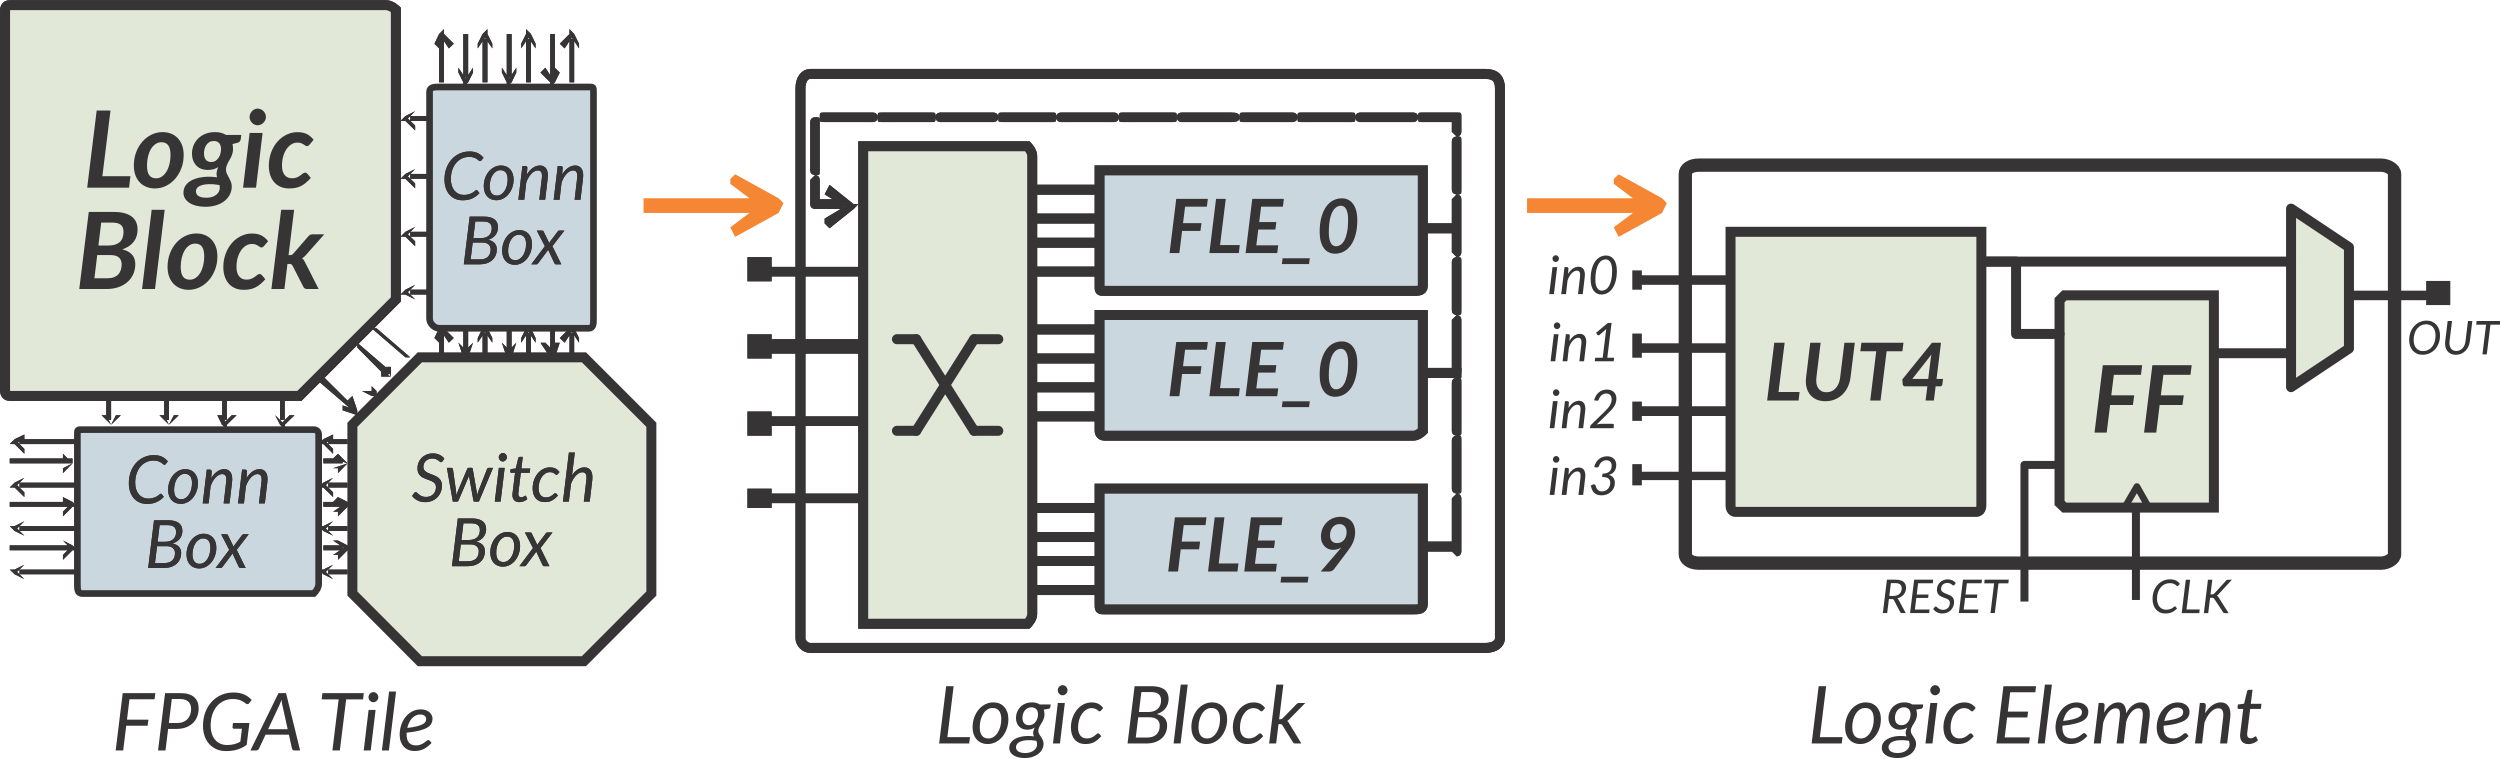
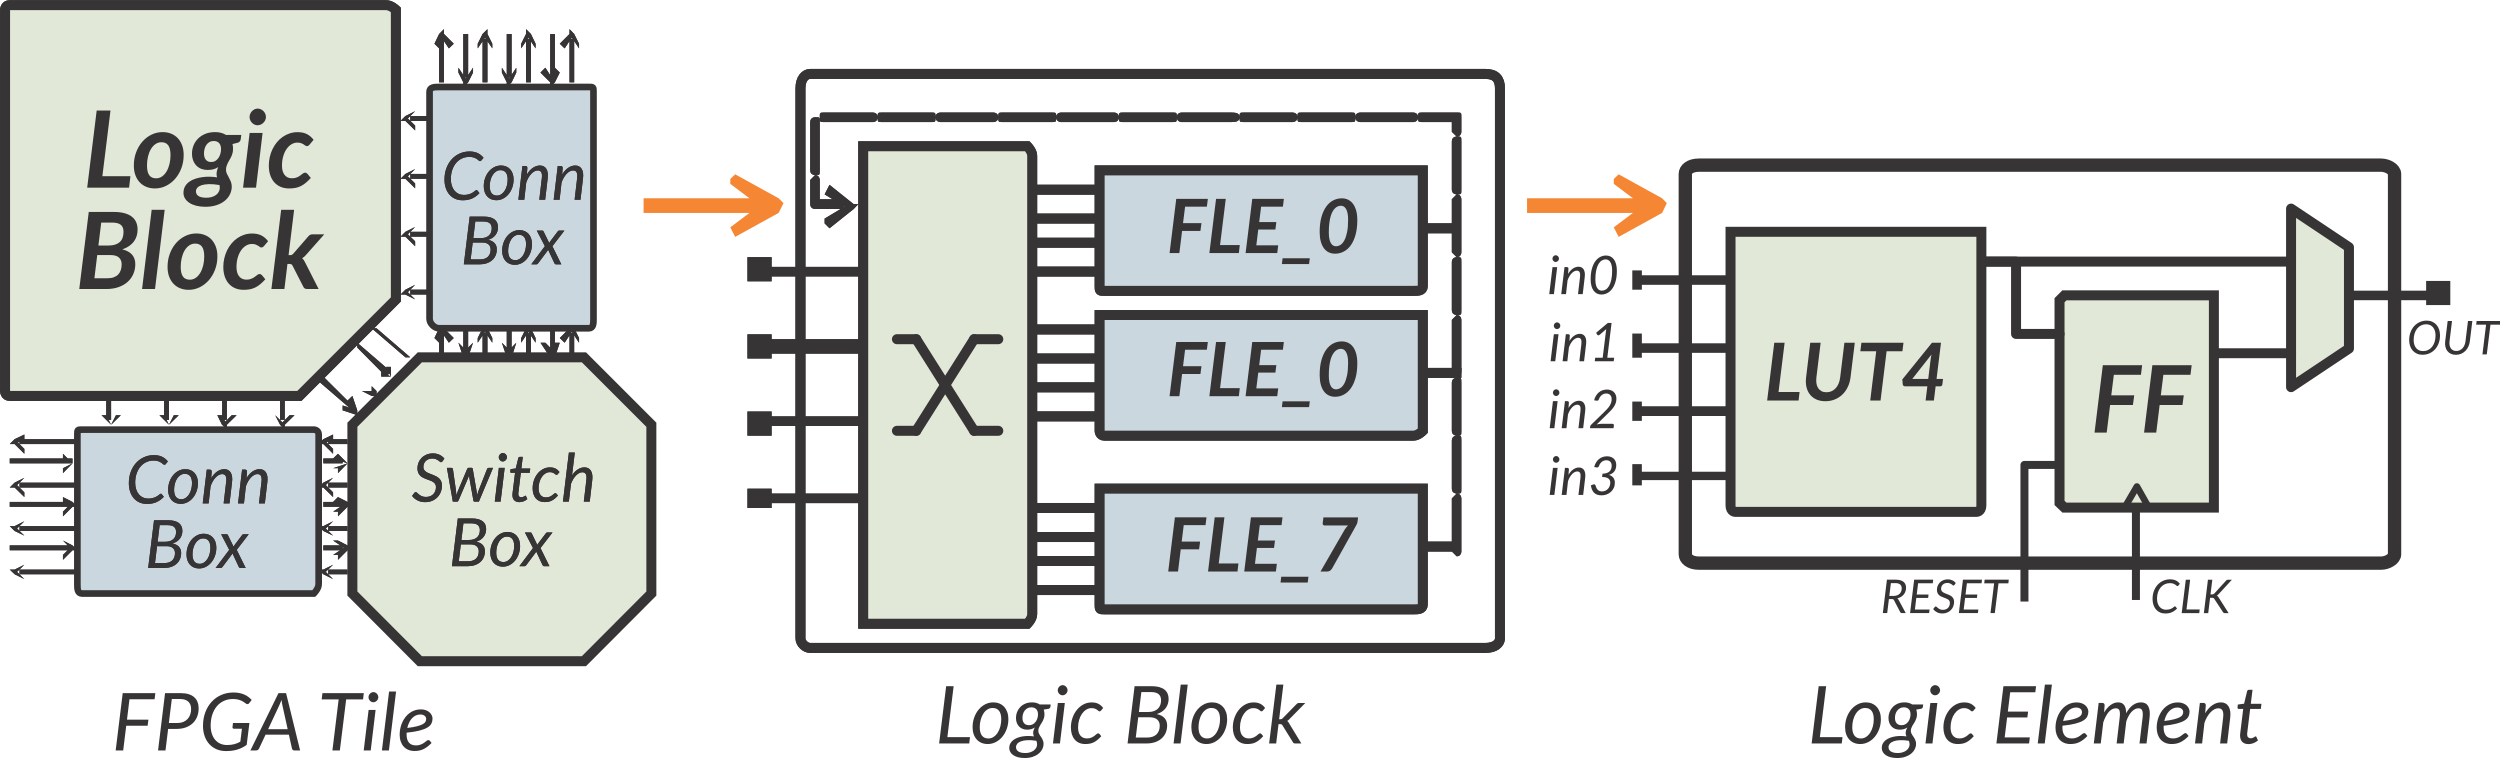
<svg xmlns="http://www.w3.org/2000/svg" xml:space="preserve" width="5.207in" height="1.579in" version="1.1" style="shape-rendering:geometricPrecision; text-rendering:geometricPrecision; image-rendering:optimizeQuality; fill-rule:evenodd; clip-rule:evenodd" viewBox="0 0 12827 3889">
  <defs>
    <style type="text/css">
-    
-     .str4 {stroke:#373435;stroke-width:41.054}
-     .str0 {stroke:#373435;stroke-width:68.374}
-     .str1 {stroke:#373435;stroke-width:51.276}
-     .str8 {stroke:#373435;stroke-width:34.187}
-     .str5 {stroke:#373435;stroke-width:41.054;stroke-linejoin:round}
-     .str3 {stroke:#373435;stroke-width:34.206;stroke-linejoin:round}
-     .str6 {stroke:#373435;stroke-width:51.276;stroke-linecap:round}
-     .str2 {stroke:#373435;stroke-width:51.276;stroke-linecap:round;stroke-linejoin:round}
-     .str7 {stroke:#373435;stroke-width:51.276;stroke-dasharray:256.33 51.266}
-     .fil3 {fill:none}
-     .fil0 {fill:none;fill-rule:nonzero}
-     .fil2 {fill:#373435}
-     .fil5 {fill:#CAD7DF}
-     .fil1 {fill:#E2E8D8}
-     .fil4 {fill:#373435;fill-rule:nonzero}
-     .fil6 {fill:#F58634;fill-rule:nonzero}
-     .fnt3 {font-style:italic;font-weight:normal;font-size:239.319px;font-family:'Lato'}
-     .fnt2 {font-style:italic;font-weight:normal;font-size:273.71px;font-family:'Lato'}
-     .fnt6 {font-style:italic;font-weight:normal;font-size:341.91px;font-family:'Lato'}
-     .fnt4 {font-style:italic;font-weight:bold;font-size:384.67px;font-family:'Lato'}
-     .fnt7 {font-style:italic;font-weight:normal;font-size:410.274px;font-family:'Lato'}
-     .fnt0 {font-style:italic;font-weight:bold;font-size:410.284px;font-family:'Lato'}
-     .fnt1 {font-style:italic;font-weight:bold;font-size:478.668px;font-family:'Lato'}
-     .fnt5 {font-style:italic;font-weight:bold;font-size:547.052px;font-family:'Lato'}
-    
-   </style>
+             
+             .str4 {
+                 stroke: #373435;
+                 stroke-width: 41.054
+             }
+ 
+             .str0 {
+                 stroke: #373435;
+                 stroke-width: 68.374
+             }
+ 
+             .str1 {
+                 stroke: #373435;
+                 stroke-width: 51.276
+             }
+ 
+             .str8 {
+                 stroke: #373435;
+                 stroke-width: 34.187
+             }
+ 
+             .str5 {
+                 stroke: #373435;
+                 stroke-width: 41.054;
+                 stroke-linejoin: round
+             }
+ 
+             .str3 {
+                 stroke: #373435;
+                 stroke-width: 34.206;
+                 stroke-linejoin: round
+             }
+ 
+             .str6 {
+                 stroke: #373435;
+                 stroke-width: 51.276;
+                 stroke-linecap: round
+             }
+ 
+             .str2 {
+                 stroke: #373435;
+                 stroke-width: 51.276;
+                 stroke-linecap: round;
+                 stroke-linejoin: round
+             }
+ 
+             .str7 {
+                 stroke: #373435;
+                 stroke-width: 51.276;
+                 stroke-dasharray: 256.33 51.266
+             }
+ 
+             .fil3 {
+                 fill: none
+             }
+ 
+             .fil0 {
+                 fill: none;
+                 fill-rule: nonzero
+             }
+ 
+             .fil2 {
+                 fill: #373435
+             }
+ 
+             .fil5 {
+                 fill: #CAD7DF
+             }
+ 
+             .fil1 {
+                 fill: #E2E8D8
+             }
+ 
+             .fil4 {
+                 fill: #373435;
+                 fill-rule: nonzero
+             }
+ 
+             .fil6 {
+                 fill: #F58634;
+                 fill-rule: nonzero
+             }
+ 
+             .fnt3 {
+                 font-style: italic;
+                 font-weight: normal;
+                 font-size: 239.319px;
+                 font-family: 'Lato'
+             }
+ 
+             .fnt2 {
+                 font-style: italic;
+                 font-weight: normal;
+                 font-size: 273.71px;
+                 font-family: 'Lato'
+             }
+ 
+             .fnt6 {
+                 font-style: italic;
+                 font-weight: normal;
+                 font-size: 341.91px;
+                 font-family: 'Lato'
+             }
+ 
+             .fnt4 {
+                 font-style: italic;
+                 font-weight: bold;
+                 font-size: 384.67px;
+                 font-family: 'Lato'
+             }
+ 
+             .fnt7 {
+                 font-style: italic;
+                 font-weight: normal;
+                 font-size: 410.274px;
+                 font-family: 'Lato'
+             }
+ 
+             .fnt0 {
+                 font-style: italic;
+                 font-weight: bold;
+                 font-size: 410.284px;
+                 font-family: 'Lato'
+             }
+ 
+             .fnt1 {
+                 font-style: italic;
+                 font-weight: bold;
+                 font-size: 478.668px;
+                 font-family: 'Lato'
+             }
+ 
+             .fnt5 {
+                 font-style: italic;
+                 font-weight: bold;
+                 font-size: 547.052px;
+                 font-family: 'Lato'
+             }
+             
+         </style>
  </defs>
  <g id="Layer_x0020_1">
    <path class="fil0 str0" d="M8717 847l3499 0c35,0 70,22 70,45l0 1952c0,22 -35,45 -70,45l-3499 0c-46,0 -70,-23 -70,-45l0 -1952c0,-23 24,-45 70,-45z" />
    <path class="fil1 str1" d="M8903 1189l1238 0c0,0 25,0 25,0l0 1404c0,33 -25,33 -25,33l-1238 0c0,0 -24,0 -24,-33l0 -1404c0,0 24,0 24,0z" />
    <g id="_2751383435152">
      <g transform="matrix(1 0 0 1 6448.07 6962.87)">
        <text x="2603" y="-4908" class="fil2 fnt0">LUT4</text>
      </g>
    </g>
    <g id="_2808201129696">
      <path class="fil1 str1" d="M10592 1515l767 0c0,0 0,25 0,25l0 1040c0,0 0,24 0,24l-767 0c0,0 -25,-24 -25,-24l0 -1040c0,0 25,-25 25,-25z" />
      <g>
        <g transform="matrix(1 0 0 1 8125.17 7127.35)">
          <text x="2603" y="-4908" class="fil2 fnt1">FF</text>
        </g>
      </g>
    </g>
    <polygon class="fil1 str2" points="11755,1070 12052,1268 12052,1788 11755,1986 " />
    <line class="fil3 str2" x1="11384" y1="1812" x2="11755" y2="1812" />
    <line class="fil3 str2" x1="10171" y1="1342" x2="11755" y2="1342" />
    <polyline class="fil3 str2" points="10567,1713 10344,1713 10344,1342 10171,1342 " />
    <g id="_2808201135104">
      <path class="fil4" d="M12052 1540c0,0 -25,-25 -25,-25 0,-24 25,-24 25,-24l0 49zm470 0l-470 0 0 -49 470 0 0 49zm-74 -99l124 0 0 124 -124 0 0 -124zm74 50c0,0 25,0 25,24 0,0 -25,25 -25,25l0 -49z" />
    </g>
    <path class="fil4" d="M8424 1387l0 99 -49 0 0 -99 49 0zm455 74l-484 0 0 -49 484 0 0 49z" />
    <path class="fil4" d="M8424 1711l0 124 -49 0 0 -124 49 0zm455 99l-484 0 0 -49 484 0 0 49z" />
    <path class="fil4" d="M8424 2060l0 99 -49 0 0 -99 49 0zm455 74l-484 0 0 -50 484 0 0 50z" />
    <path class="fil4" d="M8424 2381l0 109 -49 0 0 -109 49 0zm455 82l-484 0 0 -43 484 0 0 43z" />
    <g transform="matrix(1 0 0 1 5336.44 6416.77)">
      <text x="2603" y="-4908" class="fil2 fnt2">in0</text>
    </g>
    <g transform="matrix(1 0 0 1 5343.35 6761.12)">
      <text x="2603" y="-4908" class="fil2 fnt2">in1</text>
    </g>
    <g transform="matrix(1 0 0 1 5338.74 7104.52)">
      <text x="2603" y="-4908" class="fil2 fnt2">in2</text>
    </g>
    <g transform="matrix(1 0 0 1 5338.74 7446.96)">
      <text x="2603" y="-4908" class="fil2 fnt2">in3</text>
    </g>
    <polyline class="fil3 str3" points="11025,2604 10964,2496 10901,2604 " />
    <line class="fil3 str4" x1="10959" y1="2604" x2="10959" y2="3078" />
    <polyline class="fil3 str5" points="10554,2385 10387,2385 10387,3086 " />
    <g id="_2751661770480">
      <g transform="matrix(1 0 0 1 7045.78 8053.31)">
        <text x="2603" y="-4908" class="fil2 fnt3">RESET</text>
      </g>
    </g>
    <g id="_2751661776240">
      <g transform="matrix(1 0 0 1 8429.63 8053.44)">
        <text x="2603" y="-4908" class="fil2 fnt3">CLK</text>
      </g>
    </g>
    <g id="_2751554638000">
      <g transform="matrix(1 0 0 1 9746.31 6726.06)">
        <text x="2603" y="-4908" class="fil2 fnt3">OUT</text>
      </g>
    </g>
    <g id="_2808201083552">
      <path class="fil0 str1" d="M4157 379l3465 0c50,0 74,24 74,74l0 2822c0,24 -24,49 -74,49l-3465 0c-25,0 -50,-25 -50,-49l0 -2822c0,-50 25,-74 50,-74z" />
      <path class="fil1 str1" d="M4429 750l842 0c0,0 25,25 25,49l0 2352c0,24 -25,49 -25,49l-842 0c0,0 0,-25 0,-49l0 -2352c0,-24 0,-49 0,-49z" />
      <path class="fil5 str1" d="M5667 874l1584 0c25,0 49,0 49,0l0 594c0,24 -24,24 -49,24l-1584 0c-25,0 -25,0 -25,-24l0 -594c0,0 0,0 25,0z" />
      <g>
        <g transform="matrix(1 0 0 1 3383.02 6206.21)">
          <text x="2603" y="-4908" class="fil2 fnt4">FLE_0</text>
        </g>
      </g>
      <g>
        <line class="fil3 str6" x1="4998" y1="2210" x2="4701" y2="1740" />
        <line class="fil3 str6" x1="4701" y1="2210" x2="4998" y2="1740" />
        <line class="fil3 str6" x1="4602" y1="2210" x2="4701" y2="2210" />
        <line class="fil3 str6" x1="4998" y1="2210" x2="5122" y2="2210" />
        <line class="fil3 str6" x1="4602" y1="1740" x2="4701" y2="1740" />
        <line class="fil3 str6" x1="4998" y1="1740" x2="5122" y2="1740" />
      </g>
      <g>
        <g>
          <path class="fil4" d="M3959 1319l0 124 -124 0 0 -124 124 0zm470 99l-520 0 0 -49 520 0 0 49z" />
        </g>
        <g>
          <path class="fil4" d="M3959 1715l0 124 -124 0 0 -124 124 0zm470 99l-520 0 0 -74 520 0 0 74z" />
        </g>
        <g>
          <path class="fil4" d="M3959 2111l0 124 -124 0 0 -124 124 0zm470 74l-520 0 0 -49 520 0 0 49z" />
        </g>
        <g>
          <path class="fil4" d="M3959 2507l0 99 -124 0 0 -99 124 0zm470 74l-520 0 0 -49 520 0 0 49z" />
        </g>
      </g>
      <g>
        <path class="fil4" d="M7498 2829c0,0 0,25 -24,25 0,0 -25,-25 -25,-25l49 0zm-49 -272l49 0 0 272 -49 0 0 -272zm0 0c0,0 25,-25 25,-25 24,0 24,25 24,25l-49 0zm49 -50c0,25 0,25 -24,25 0,0 -25,0 -25,-25l49 0zm-49 -247l49 0 0 247 -49 0 0 -247zm0 0c0,-25 25,-25 25,-25 24,0 24,0 24,25l-49 0zm49 -50c0,25 0,25 -24,25 0,0 -25,0 -25,-25l49 0zm-49 -247l49 0 0 247 -49 0 0 -247zm0 0c0,-25 25,-25 25,-25 24,0 24,0 24,25l-49 0zm49 -75c0,25 0,50 -24,50 0,0 -25,-25 -25,-50l49 0zm-49 -247l49 0 0 247 -49 0 0 -247zm0 0c0,0 25,-25 25,-25 24,0 24,25 24,25l-49 0zm49 -50c0,25 0,25 -24,25 0,0 -25,0 -25,-25l49 0zm-49 -247l49 0 0 247 -49 0 0 -247zm0 0c0,-25 25,-25 25,-25 24,0 24,0 24,25l-49 0zm49 -50c0,0 0,25 -24,25 0,0 -25,-25 -25,-25l49 0zm-49 -272l49 0 0 272 -49 0 0 -272zm0 0c0,0 25,-25 25,-25 24,0 24,25 24,25l-49 0zm49 -49c0,24 0,24 -24,24 0,0 -25,0 -25,-24l49 0zm-49 -248l49 0 0 248 -49 0 0 -248zm0 0c0,-25 25,-25 25,-25 24,0 24,0 24,25l-49 0zm49 -49c0,0 0,24 -24,24 0,0 -25,-24 -25,-24l49 0zm0 -75l0 75 -49 0 0 -75 25 -24 24 24zm-49 0c0,-24 25,-24 25,-24 24,0 24,0 24,24l-49 0zm-149 25l0 -49 174 0 0 49 -174 0zm0 0c-24,0 -24,0 -24,-25 0,-24 0,-24 24,-24l0 49zm-49 -49c0,0 25,0 25,24 0,25 -25,25 -25,25l0 -49zm-272 49l0 -49 272 0 0 49 -272 0zm0 0c0,0 -25,0 -25,-25 0,-24 25,-24 25,-24l0 49zm-50 -49c25,0 25,0 25,24 0,25 0,25 -25,25l0 -49zm-247 49l0 -49 247 0 0 49 -247 0zm0 0c-25,0 -25,0 -25,-25 0,-24 0,-24 25,-24l0 49zm-50 -49c0,0 25,0 25,24 0,25 -25,25 -25,25l0 -49zm-247 49l0 -49 247 0 0 49 -247 0zm0 0c-25,0 -25,0 -25,-25 0,-24 0,-24 25,-24l0 49zm-75 -49c25,0 50,0 50,24 0,25 -25,25 -50,25l0 -49zm-247 49l0 -49 247 0 0 49 -247 0zm0 0c0,0 -25,0 -25,-25 0,-24 25,-24 25,-24l0 49zm-50 -49c25,0 25,0 25,24 0,25 0,25 -25,25l0 -49zm-247 49l0 -49 247 0 0 49 -247 0zm0 0c-25,0 -25,0 -25,-25 0,-24 0,-24 25,-24l0 49zm-50 -49c0,0 25,0 25,24 0,25 -25,25 -25,25l0 -49zm-272 49l0 -49 272 0 0 49 -272 0zm0 0c0,0 -25,0 -25,-25 0,-24 25,-24 25,-24l0 49zm-49 -49c24,0 24,0 24,24 0,25 0,25 -24,25l0 -49zm-248 49l0 -49 248 0 0 49 -248 0zm0 0c-25,0 -25,0 -25,-25 0,-24 0,-24 25,-24l0 49zm-50 -49c0,0 25,0 25,24 0,25 -25,25 -25,25l0 -49zm-272 49l0 -49 272 0 0 49 -272 0zm0 0c0,0 -25,0 -25,-25 0,-24 25,-24 25,-24l0 49zm-49 -49c24,0 24,0 24,24 0,25 0,25 -24,25l0 -49zm-248 49l0 -49 248 0 0 49 -248 0zm0 0c-25,0 -25,0 -25,-25 0,-24 0,-24 25,-24l0 49zm-49 -49c0,0 24,0 24,24 0,25 -24,25 -24,25l0 -49zm-248 49l0 -49 248 0 0 49 -248 0zm0 0c-25,0 -25,0 -25,-25 0,-24 0,-24 25,-24l0 49zm-74 0c0,-25 25,-25 25,-25 24,0 24,0 24,25l-49 0zm49 248l-49 0 0 -248 49 0 0 248zm0 0c0,24 0,24 -24,24 0,0 -25,0 -25,-24l49 0zm-49 49c0,0 25,-25 25,-25 24,0 24,25 24,25l-49 0zm0 124l0 -124 49 0 0 124 -24 25 -25 -25zm49 0c0,25 0,25 -24,25 0,0 -25,0 -25,-25l49 0zm99 -25l0 50 -123 0 0 -50 123 0zm0 0c25,0 25,25 25,25 0,25 0,25 -25,25l0 -50zm75 50l-25 -25 0 25 -124 -75 25 -49 124 99 0 25 0 0zm0 0l0 -25 24 0 -24 25 0 0zm-149 74l0 -25 124 -74 25 25 -124 99 -25 -25 0 0z" />
      </g>
      <line class="fil0 str7" x1="7300" y1="1171" x2="7474" y2="1171" />
      <g>
        <line class="fil0 str1" x1="5296" y1="973" x2="5642" y2="973" />
        <line class="fil0 str1" x1="5296" y1="1121" x2="5642" y2="1121" />
        <line class="fil0 str1" x1="5296" y1="1245" x2="5642" y2="1245" />
        <line class="fil0 str1" x1="5296" y1="1393" x2="5642" y2="1393" />
      </g>
      <path class="fil5 str1" d="M5667 1616l1584 0c25,0 49,0 49,0l0 594c0,0 -24,25 -49,25l-1584 0c-25,0 -25,-25 -25,-25l0 -594c0,0 0,0 25,0z" />
      <g>
        <g transform="matrix(1 0 0 1 3383.02 6940.33)">
          <text x="2603" y="-4908" class="fil2 fnt4">FLE_0</text>
        </g>
      </g>
      <g>
        <line class="fil3 str1" x1="5296" y1="1690" x2="5642" y2="1690" />
        <line class="fil3 str1" x1="5296" y1="1839" x2="5642" y2="1839" />
        <line class="fil3 str1" x1="5296" y1="1987" x2="5642" y2="1987" />
        <line class="fil3 str1" x1="5296" y1="2136" x2="5642" y2="2136" />
      </g>
      <path class="fil5 str1" d="M5667 2507l1584 0c25,0 49,0 49,0l0 594c0,25 -24,25 -49,25l-1584 0c-25,0 -25,0 -25,-25l0 -594c0,0 0,0 25,0z" />
      <g>
        <g transform="matrix(1 0 0 1 3376.11 7840.12)">
-           <text x="2603" y="-4908" class="fil2 fnt4">FLE_9</text>
+           <text x="2603" y="-4908" class="fil2 fnt4">FLE_7</text>
        </g>
      </g>
      <g>
        <line class="fil3 str1" x1="5296" y1="2606" x2="5642" y2="2606" />
        <line class="fil3 str1" x1="5296" y1="2755" x2="5642" y2="2755" />
        <line class="fil3 str1" x1="5296" y1="2878" x2="5642" y2="2878" />
        <line class="fil3 str1" x1="5296" y1="3027" x2="5642" y2="3027" />
      </g>
      <line class="fil3 str7" x1="7300" y1="1913" x2="7498" y2="1913" />
      <line class="fil3 str7" x1="7276" y1="2804" x2="7474" y2="2804" />
    </g>
    <path class="fil1 str1" d="M50 26l1931 0c25,0 50,24 50,24l0 1486 -495 495 -1486 0c-24,0 -24,-25 -24,-25l0 -1956c0,0 0,-24 24,-24l0 0z" />
    <path class="fil1 str1" d="M3342 3045l-346 347c-371,0 -495,0 -842,0l-346 -347c0,-371 0,-495 0,-866l346 -346c347,0 471,0 842,0l346 346c0,371 0,495 0,866z" />
    <path class="fil5 str8" d="M2253 446l768 0c24,0 24,0 24,25l0 1164c0,24 0,49 -24,49l-768 0c-24,0 -49,-25 -49,-49l0 -1164c0,-25 25,-25 49,-25z" />
    <path class="fil5 str8" d="M397 2996l0 -767c0,-25 0,-25 25,-25l1188 0c0,0 25,0 25,25l0 767c0,25 -25,49 -25,49l-1188 0c-25,0 -25,-24 -25,-49z" />
    <g id="_2751668529264">
      <g transform="matrix(1 0 0 1 -2176.73 5870.43)">
        <text x="2603" y="-4908" class="fil2 fnt5">Logic</text>
      </g>
    </g>
    <g id="_2751668531312">
      <g transform="matrix(1 0 0 1 -2217.35 6390.51)">
        <text x="2603" y="-4908" class="fil2 fnt5">Block</text>
      </g>
    </g>
    <g id="_2751668530960">
      <g transform="matrix(1 0 0 1 -490.936 7481.31)">
        <text x="2603" y="-4908" class="fil2 fnt6">Switch</text>
      </g>
    </g>
    <g id="_2751668530288">
      <g transform="matrix(1 0 0 1 -300.992 7812.7)">
        <text x="2603" y="-4908" class="fil2 fnt6">Box</text>
      </g>
    </g>
    <g id="_2751668530768">
      <g transform="matrix(1 0 0 1 -1958.7 7490.52)">
        <text x="2603" y="-4908" class="fil2 fnt6">Conn</text>
      </g>
    </g>
    <g id="_2751668532272">
      <g transform="matrix(1 0 0 1 -1859.55 7821.9)">
        <text x="2603" y="-4908" class="fil2 fnt6">Box</text>
      </g>
    </g>
    <g id="_2751668532624">
      <g transform="matrix(1 0 0 1 -339.184 5932.55)">
        <text x="2603" y="-4908" class="fil2 fnt6">Conn</text>
      </g>
    </g>
    <g id="_2751668533008">
      <g transform="matrix(1 0 0 1 -240.027 6263.94)">
        <text x="2603" y="-4908" class="fil2 fnt6">Box</text>
      </g>
    </g>
    <g id="_2808187523792">
      <g>
        <path class="fil4" d="M545 2154l0 -99 25 0 0 99 -25 0zm25 25l0 0 0 0 25 -49 25 0 -50 49 0 0zm0 0l0 0 0 25 0 -25zm-49 -49l24 0 25 49 0 0 -49 -49 0 0z" />
      </g>
      <g>
        <path class="fil4" d="M842 2154l0 -99 25 0 0 99 -25 0zm25 25l0 0 0 0 25 -49 25 0 -50 49 0 0zm0 0l0 0 0 25 0 -25zm-49 -49l24 0 25 49 0 0 -49 -49 0 0z" />
      </g>
      <g>
        <path class="fil4" d="M1140 2154l0 -99 24 0 0 99 -24 0zm0 25l24 0 -24 0 49 -49 25 0 -50 49 -24 0zm0 0l24 0 0 25 -24 -25zm-25 -49l24 0 25 49 -25 0 -24 -49 0 0z" />
      </g>
      <g>
        <path class="fil4" d="M1437 2154l0 -99 24 0 0 99 -24 0zm0 25l24 0 -24 0 49 -49 25 0 -50 49 -24 0zm0 0l24 0 0 25 -24 -25zm-25 -49l0 0 49 49 -24 0 -25 -49 0 0z" />
      </g>
    </g>
    <g id="_2808187525840">
      <g>
        <path class="fil4" d="M2105 1486l99 0 0 25 -99 0 0 -25zm-25 0l0 25 0 -25 50 50 0 0 -50 -25 0 -25 0 0zm0 0l0 25 -25 0 25 -25zm50 -25l0 0 -50 50 0 -25 50 -25 0 0 0 0z" />
      </g>
      <g>
        <path class="fil4" d="M2105 1189l99 0 0 25 -99 0 0 -25zm-25 0l0 25 0 -25 50 49 0 25 -50 -49 0 -25 0 0zm0 0l0 25 -25 0 25 -25zm50 -25l0 0 -50 50 0 -25 50 -25 0 0 0 0z" />
      </g>
      <g>
        <path class="fil4" d="M2105 892l99 0 0 25 -99 0 0 -25zm-25 0l0 25 0 -25 50 49 0 25 -50 -49 0 -25 0 0zm0 0l0 25 -25 0 25 -25zm50 -25l0 0 -50 50 0 -25 50 -25 0 0 0 0z" />
      </g>
      <g>
        <path class="fil4" d="M2105 595l99 0 0 25 -99 0 0 -25zm-25 0l0 25 0 -25 50 49 0 25 -50 -49 0 -25 0 0zm0 0l0 25 -25 0 25 -25zm50 -25l0 0 -50 50 0 -25 50 -25 0 0 0 0z" />
      </g>
    </g>
    <g id="_2808187528912">
      <path class="fil4" d="M1808 2105l-173 -149 24 -24 149 148 0 25zm25 25l0 -25 -25 0 -25 -50 25 -24 25 74 0 25 0 0 0 0zm0 0l0 -25 0 25 0 0 0 0zm-75 -25l0 -25 75 25 0 25 -75 -25 0 0z" />
    </g>
    <g id="_2808187527568">
      <path class="fil4" d="M1907 2006l-173 -149 0 0 173 149 0 0 0 0zm0 25l0 -25 0 25 0 -50 0 0 25 25 -25 25zm0 0l25 -25 0 25 -25 0 0 0zm-25 -25l0 0 25 0 0 25 -50 -25 25 0z" />
    </g>
    <g id="_2808187527600">
      <path class="fil4" d="M1981 1932l-148 -149 0 -25 173 149 -25 25 0 0zm25 0l0 0 0 0 -25 -50 25 0 0 50 0 0zm0 0l0 0 0 0 0 0zm-50 0l0 -25 50 25 0 0 -50 0 0 0 0 0z" />
    </g>
    <g id="_2808187528752">
      <path class="fil4" d="M2080 1833l-173 -149 25 0 173 149 -25 0zm25 0l0 0 0 0 -25 -50 0 0 25 50 0 0zm0 0l0 0 0 24 0 -24 0 0zm-50 0l0 0 50 0 0 0 -50 0 0 0z" />
    </g>
    <g id="_2808187528848">
      <g>
        <path class="fil4" d="M2278 1709l0 124 -25 0 0 -124 25 0zm0 -25l-25 0 25 0 -25 74 -24 -24 24 -50 25 0 0 0zm0 0l-25 0 25 0 0 0zm25 74l0 0 -50 -74 25 0 50 50 -25 24 0 0z" />
      </g>
      <g>
        <path class="fil4" d="M2501 1709l0 124 -25 0 0 -124 25 0zm0 -25l-25 0 25 0 -50 74 0 -24 25 -50 25 0 0 0zm0 0l-25 0 25 0 0 0zm25 74l0 0 -50 -74 25 0 25 50 0 24 0 0z" />
      </g>
      <g>
        <path class="fil4" d="M2724 1709l0 124 -25 0 0 -124 25 0zm0 -25l-25 0 25 0 -50 74 0 -24 25 -50 25 0 0 0zm0 0l-25 0 0 0 25 0zm24 74l0 0 -49 -74 25 0 24 50 0 24 0 0z" />
      </g>
      <g>
        <path class="fil4" d="M2946 1709l0 124 -24 0 0 -124 24 0zm0 -25l-24 0 24 0 -49 74 -25 -24 50 -50 24 0 0 0zm0 0l-24 0 0 0 24 0zm25 74l0 0 -49 -74 24 0 25 50 0 24 0 0z" />
      </g>
      <g>
        <path class="fil4" d="M2377 1808l0 -124 25 0 0 124 -25 0zm0 25l25 -25 -25 0 50 -50 0 0 -25 75 -25 0 0 0zm0 0l25 0 -25 0 0 0zm-25 -75l0 0 50 50 -25 25 -25 -75 0 0 0 0z" />
      </g>
      <g>
        <path class="fil4" d="M2600 1808l0 -124 25 0 0 124 -25 0zm0 25l25 -25 -25 0 49 -50 0 0 -24 75 -25 0 0 0zm0 0l25 0 -25 0 0 0zm-25 -75l0 0 50 50 -25 25 -25 -75 0 0 0 0z" />
      </g>
      <g>
        <path class="fil4" d="M2823 1808l0 -124 24 0 0 124 -24 0zm0 25l24 -25 -24 0 24 -50 25 0 -25 75 -24 0 0 0zm0 0l24 0 -24 0 0 0zm-25 -75l0 0 49 50 -24 25 -50 -75 25 0 0 0z" />
      </g>
    </g>
    <g id="_2808199847344">
      <g>
        <path class="fil4" d="M2278 199l0 223 -25 0 0 -223 25 0zm0 -25l-25 0 25 0 -25 74 -24 -24 24 -50 25 0 0 0zm0 0l-25 0 25 -25 0 25zm25 74l0 0 -50 -74 25 0 50 50 -25 24 0 0z" />
      </g>
      <g>
        <path class="fil4" d="M2501 199l0 223 -25 0 0 -223 25 0zm0 -25l-25 0 25 0 -50 74 0 -24 25 -50 25 0 0 0zm0 0l-25 0 25 -25 0 25zm25 74l0 0 -50 -74 25 0 25 50 0 24 0 0z" />
      </g>
      <g>
        <path class="fil4" d="M2724 199l0 223 -25 0 0 -223 25 0zm0 -25l-25 0 25 0 -50 74 0 -24 25 -50 25 0 0 0zm0 0l-25 0 0 -25 25 25zm24 74l0 0 -49 -74 25 0 24 50 0 24 0 0z" />
      </g>
      <g>
        <path class="fil4" d="M2946 199l0 223 -24 0 0 -223 24 0zm0 -25l-24 0 24 0 -49 74 -25 -24 50 -50 24 0 0 0zm0 0l-24 0 0 -25 24 25zm25 74l0 0 -49 -74 24 0 25 50 0 24 0 0z" />
      </g>
      <g>
        <path class="fil4" d="M2377 397l0 -223 25 0 0 223 -25 0zm0 25l25 0 -25 0 50 -75 0 25 -25 50 -25 0 0 0zm0 0l25 0 -25 24 0 -24zm-25 -75l0 0 50 75 -25 0 -25 -50 0 -25 0 0z" />
      </g>
      <g>
        <path class="fil4" d="M2600 397l0 -223 25 0 0 223 -25 0zm0 25l25 0 -25 0 49 -75 0 25 -24 50 -25 0 0 0zm0 0l25 0 -25 24 0 -24zm-25 -75l0 0 50 75 -25 0 -25 -50 0 -25 0 0z" />
      </g>
      <g>
        <path class="fil4" d="M2823 397l0 -223 24 0 0 223 -24 0zm0 25l24 0 -24 0 24 -75 25 25 -25 50 -24 0 0 0zm0 0l24 0 -24 24 0 -24zm-25 -75l0 0 49 75 -24 0 -50 -50 25 -25 0 0z" />
      </g>
    </g>
    <g id="_2808199855408">
      <g>
        <path class="fil4" d="M1684 2922l99 0 0 24 -99 0 0 -24zm-25 0l0 24 0 -24 50 49 0 0 -50 -25 0 -24 0 0zm0 0l0 24 -24 -24 24 0zm50 -25l0 0 -50 49 0 -24 50 -25 0 0 0 0z" />
      </g>
      <g>
        <path class="fil4" d="M1684 2699l99 0 0 25 -99 0 0 -25zm-25 0l0 25 0 -25 50 49 0 0 -50 -24 0 -25 0 0zm0 0l0 25 -24 -25 24 0zm50 -25l0 0 -50 50 0 -25 50 -25 0 0 0 0z" />
      </g>
      <g>
        <path class="fil4" d="M1684 2476l99 0 0 25 -99 0 0 -25zm-25 0l0 25 0 -25 50 50 0 24 -50 -49 0 -25 0 0zm0 0l0 25 -24 0 24 -25zm50 -25l0 0 -50 50 0 -25 50 -25 0 0 0 0z" />
      </g>
      <g>
        <path class="fil4" d="M1684 2253l99 0 0 25 -99 0 0 -25zm-25 0l0 25 0 -25 50 50 0 25 -50 -50 0 -25 0 0zm0 0l0 25 -24 0 24 -25zm50 -24l0 24 -50 25 0 -25 50 -24 0 0 0 0z" />
      </g>
      <g>
        <path class="fil4" d="M1758 2823l-99 0 0 -25 99 0 0 25zm25 0l0 -25 0 25 -74 -50 25 0 49 25 0 25 0 0 0 0zm0 0l0 -25 25 25 -25 0zm-49 24l-25 0 74 -49 0 25 -49 49 0 -25 0 0 0 0z" />
      </g>
      <g>
        <path class="fil4" d="M1758 2600l-99 0 0 -25 99 0 0 25zm25 0l0 -25 0 25 -74 -25 25 -25 49 25 0 25 0 0 0 0zm0 0l0 -25 25 25 -25 0zm-49 25l-25 0 74 -50 0 25 -49 49 0 -24 0 0 0 0z" />
      </g>
      <g>
        <path class="fil4" d="M1758 2377l-99 0 0 -25 99 0 0 25zm25 0l0 0 0 0 -74 -25 25 -24 49 49 0 0 0 0 0 0zm0 0l0 0 25 0 -25 0zm-49 25l-25 0 74 -25 0 0 -49 50 0 -25 0 0 0 0z" />
      </g>
    </g>
    <g id="_2808199865840">
      <g>
        <path class="fil4" d="M100 2922l297 0 0 24 -297 0 0 -24zm-25 0l0 24 0 -24 50 49 0 0 -50 -25 0 -24zm0 0l0 24 -25 -24 25 0zm50 -25l0 0 -50 49 0 -24 50 -25 0 0z" />
      </g>
      <g>
        <path class="fil4" d="M100 2699l297 0 0 25 -297 0 0 -25zm-25 0l0 25 0 -25 50 49 0 0 -50 -24 0 -25zm0 0l0 25 -25 -25 25 0zm50 -25l0 0 -50 50 0 -25 50 -25 0 0z" />
      </g>
      <g>
        <path class="fil4" d="M100 2476l297 0 0 25 -297 0 0 -25zm-25 0l0 25 0 -25 50 50 0 24 -50 -49 0 -25zm0 0l0 25 -25 0 25 -25zm50 -25l0 0 -50 50 0 -25 50 -25 0 0z" />
      </g>
      <g>
        <path class="fil4" d="M100 2253l297 0 0 25 -297 0 0 -25zm-25 0l0 25 0 -25 50 50 0 25 -50 -50 0 -25zm0 0l0 25 -25 0 25 -25zm50 -24l0 24 -50 25 0 -25 50 -24 0 0z" />
      </g>
      <g>
        <path class="fil4" d="M372 2823l-322 0 0 -25 322 0 0 25zm0 0l0 -25 0 25 -49 -50 0 0 49 25 0 25 0 0zm0 0l0 -25 25 25 -25 0zm-49 24l0 0 49 -49 0 25 -49 49 0 -25 0 0z" />
      </g>
      <g>
        <path class="fil4" d="M372 2600l-322 0 0 -25 322 0 0 25zm0 0l0 -25 0 25 -49 -25 0 -25 49 25 0 25 0 0zm0 0l0 -25 25 25 -25 0zm-49 25l0 0 49 -50 0 25 -49 49 0 -24 0 0z" />
      </g>
      <g>
        <path class="fil4" d="M372 2377l-322 0 0 -25 322 0 0 25zm0 0l0 0 0 0 -49 -25 0 -24 49 49 0 0 0 0zm0 0l0 0 25 0 -25 0zm-49 25l0 0 49 -25 0 0 -49 50 0 -25 0 0z" />
      </g>
    </g>
    <g transform="matrix(1 0 0 1 -2029.61 8757.95)">
      <text x="2603" y="-4908" class="fil2 fnt7">FPGA Tile</text>
    </g>
    <g transform="matrix(1 0 0 1 2195.35 8722.25)">
      <text x="2603" y="-4908" class="fil2 fnt7">Logic Block</text>
    </g>
    <g transform="matrix(1 0 0 1 6672.03 8722.25)">
      <text x="2603" y="-4908" class="fil2 fnt7">Logic </text>
      <text x="3551" y="-4908" class="fil2 fnt7">Element</text>
    </g>
    <g id="_2808197859296">
      <path class="fil6" d="M3896 1017l-594 0 0 75 594 0 0 -75zm99 0l-50 75 0 -75 -198 149 25 49 223 -123 0 -75 0 0zm0 0l0 75 25 -50 -25 -25 0 0zm-248 -99l0 25 198 149 50 -75 -223 -123 -25 24 0 0 0 0z" />
    </g>
    <g id="_2808197859296_0">
      <path class="fil6" d="M8429 1017l-594 0 0 75 594 0 0 -75zm99 0l-50 75 0 -75 -198 149 25 49 223 -123 0 -75 0 0zm0 0l0 75 24 -50 -24 -25 0 0zm-248 -99l0 25 198 149 50 -75 -223 -123 -25 24 0 0 0 0z" />
    </g>
  </g>
  <g id="Layer_x0020_1_1">
    <g id="_2808201083552_2">
      <path class="fil0 str1" d="M4157 379l3465 0c50,0 74,24 74,74l0 2822c0,24 -24,49 -74,49l-3465 0c-25,0 -50,-25 -50,-49l0 -2822c0,-50 25,-74 50,-74z" />
      <path class="fil1 str1" d="M4429 750l842 0c0,0 25,25 25,49l0 2352c0,24 -25,49 -25,49l-842 0c0,0 0,-25 0,-49l0 -2352c0,-24 0,-49 0,-49z" />
      <path class="fil5 str1" d="M5667 874l1584 0c25,0 49,0 49,0l0 594c0,24 -24,24 -49,24l-1584 0c-25,0 -25,0 -25,-24l0 -594c0,0 0,0 25,0z" />
      <g>
        <g transform="matrix(1 0 0 1 3383.02 6206.21)">
          <text x="2603" y="-4908" class="fil2 fnt4">FLE_0</text>
        </g>
      </g>
      <g>
        <line class="fil3 str6" x1="4998" y1="2210" x2="4701" y2="1740" />
        <line class="fil3 str6" x1="4701" y1="2210" x2="4998" y2="1740" />
        <line class="fil3 str6" x1="4602" y1="2210" x2="4701" y2="2210" />
        <line class="fil3 str6" x1="4998" y1="2210" x2="5122" y2="2210" />
        <line class="fil3 str6" x1="4602" y1="1740" x2="4701" y2="1740" />
        <line class="fil3 str6" x1="4998" y1="1740" x2="5122" y2="1740" />
      </g>
      <g>
        <g>
          <path class="fil4" d="M3959 1319l0 124 -124 0 0 -124 124 0zm470 99l-520 0 0 -49 520 0 0 49z" />
        </g>
        <g>
          <path class="fil4" d="M3959 1715l0 124 -124 0 0 -124 124 0zm470 99l-520 0 0 -74 520 0 0 74z" />
        </g>
        <g>
          <path class="fil4" d="M3959 2111l0 124 -124 0 0 -124 124 0zm470 74l-520 0 0 -49 520 0 0 49z" />
        </g>
        <g>
          <path class="fil4" d="M3959 2507l0 99 -124 0 0 -99 124 0zm470 74l-520 0 0 -49 520 0 0 49z" />
        </g>
      </g>
      <g>
        <path class="fil4" d="M7498 2829c0,0 0,25 -24,25 0,0 -25,-25 -25,-25l49 0zm-49 -272l49 0 0 272 -49 0 0 -272zm0 0c0,0 25,-25 25,-25 24,0 24,25 24,25l-49 0zm49 -50c0,25 0,25 -24,25 0,0 -25,0 -25,-25l49 0zm-49 -247l49 0 0 247 -49 0 0 -247zm0 0c0,-25 25,-25 25,-25 24,0 24,0 24,25l-49 0zm49 -50c0,25 0,25 -24,25 0,0 -25,0 -25,-25l49 0zm-49 -247l49 0 0 247 -49 0 0 -247zm0 0c0,-25 25,-25 25,-25 24,0 24,0 24,25l-49 0zm49 -75c0,25 0,50 -24,50 0,0 -25,-25 -25,-50l49 0zm-49 -247l49 0 0 247 -49 0 0 -247zm0 0c0,0 25,-25 25,-25 24,0 24,25 24,25l-49 0zm49 -50c0,25 0,25 -24,25 0,0 -25,0 -25,-25l49 0zm-49 -247l49 0 0 247 -49 0 0 -247zm0 0c0,-25 25,-25 25,-25 24,0 24,0 24,25l-49 0zm49 -50c0,0 0,25 -24,25 0,0 -25,-25 -25,-25l49 0zm-49 -272l49 0 0 272 -49 0 0 -272zm0 0c0,0 25,-25 25,-25 24,0 24,25 24,25l-49 0zm49 -49c0,24 0,24 -24,24 0,0 -25,0 -25,-24l49 0zm-49 -248l49 0 0 248 -49 0 0 -248zm0 0c0,-25 25,-25 25,-25 24,0 24,0 24,25l-49 0zm49 -49c0,0 0,24 -24,24 0,0 -25,-24 -25,-24l49 0zm0 -75l0 75 -49 0 0 -75 25 -24 24 24zm-49 0c0,-24 25,-24 25,-24 24,0 24,0 24,24l-49 0zm-149 25l0 -49 174 0 0 49 -174 0zm0 0c-24,0 -24,0 -24,-25 0,-24 0,-24 24,-24l0 49zm-49 -49c0,0 25,0 25,24 0,25 -25,25 -25,25l0 -49zm-272 49l0 -49 272 0 0 49 -272 0zm0 0c0,0 -25,0 -25,-25 0,-24 25,-24 25,-24l0 49zm-50 -49c25,0 25,0 25,24 0,25 0,25 -25,25l0 -49zm-247 49l0 -49 247 0 0 49 -247 0zm0 0c-25,0 -25,0 -25,-25 0,-24 0,-24 25,-24l0 49zm-50 -49c0,0 25,0 25,24 0,25 -25,25 -25,25l0 -49zm-247 49l0 -49 247 0 0 49 -247 0zm0 0c-25,0 -25,0 -25,-25 0,-24 0,-24 25,-24l0 49zm-75 -49c25,0 50,0 50,24 0,25 -25,25 -50,25l0 -49zm-247 49l0 -49 247 0 0 49 -247 0zm0 0c0,0 -25,0 -25,-25 0,-24 25,-24 25,-24l0 49zm-50 -49c25,0 25,0 25,24 0,25 0,25 -25,25l0 -49zm-247 49l0 -49 247 0 0 49 -247 0zm0 0c-25,0 -25,0 -25,-25 0,-24 0,-24 25,-24l0 49zm-50 -49c0,0 25,0 25,24 0,25 -25,25 -25,25l0 -49zm-272 49l0 -49 272 0 0 49 -272 0zm0 0c0,0 -25,0 -25,-25 0,-24 25,-24 25,-24l0 49zm-49 -49c24,0 24,0 24,24 0,25 0,25 -24,25l0 -49zm-248 49l0 -49 248 0 0 49 -248 0zm0 0c-25,0 -25,0 -25,-25 0,-24 0,-24 25,-24l0 49zm-50 -49c0,0 25,0 25,24 0,25 -25,25 -25,25l0 -49zm-272 49l0 -49 272 0 0 49 -272 0zm0 0c0,0 -25,0 -25,-25 0,-24 25,-24 25,-24l0 49zm-49 -49c24,0 24,0 24,24 0,25 0,25 -24,25l0 -49zm-248 49l0 -49 248 0 0 49 -248 0zm0 0c-25,0 -25,0 -25,-25 0,-24 0,-24 25,-24l0 49zm-49 -49c0,0 24,0 24,24 0,25 -24,25 -24,25l0 -49zm-248 49l0 -49 248 0 0 49 -248 0zm0 0c-25,0 -25,0 -25,-25 0,-24 0,-24 25,-24l0 49zm-74 0c0,-25 25,-25 25,-25 24,0 24,0 24,25l-49 0zm49 248l-49 0 0 -248 49 0 0 248zm0 0c0,24 0,24 -24,24 0,0 -25,0 -25,-24l49 0zm-49 49c0,0 25,-25 25,-25 24,0 24,25 24,25l-49 0zm0 124l0 -124 49 0 0 124 -24 25 -25 -25zm49 0c0,25 0,25 -24,25 0,0 -25,0 -25,-25l49 0zm99 -25l0 50 -123 0 0 -50 123 0zm0 0c25,0 25,25 25,25 0,25 0,25 -25,25l0 -50zm75 50l-25 -25 0 25 -124 -75 25 -49 124 99 0 25 0 0zm0 0l0 -25 24 0 -24 25 0 0zm-149 74l0 -25 124 -74 25 25 -124 99 -25 -25 0 0z" />
      </g>
      <line class="fil0 str7" x1="7300" y1="1171" x2="7474" y2="1171" />
      <g>
        <line class="fil0 str1" x1="5296" y1="973" x2="5642" y2="973" />
        <line class="fil0 str1" x1="5296" y1="1121" x2="5642" y2="1121" />
        <line class="fil0 str1" x1="5296" y1="1245" x2="5642" y2="1245" />
        <line class="fil0 str1" x1="5296" y1="1393" x2="5642" y2="1393" />
      </g>
      <path class="fil5 str1" d="M5667 1616l1584 0c25,0 49,0 49,0l0 594c0,0 -24,25 -49,25l-1584 0c-25,0 -25,-25 -25,-25l0 -594c0,0 0,0 25,0z" />
      <g>
        <g transform="matrix(1 0 0 1 3383.02 6940.33)">
          <text x="2603" y="-4908" class="fil2 fnt4">FLE_0</text>
        </g>
      </g>
      <g>
        <line class="fil3 str1" x1="5296" y1="1690" x2="5642" y2="1690" />
        <line class="fil3 str1" x1="5296" y1="1839" x2="5642" y2="1839" />
        <line class="fil3 str1" x1="5296" y1="1987" x2="5642" y2="1987" />
        <line class="fil3 str1" x1="5296" y1="2136" x2="5642" y2="2136" />
      </g>
      <path class="fil5 str1" d="M5667 2507l1584 0c25,0 49,0 49,0l0 594c0,25 -24,25 -49,25l-1584 0c-25,0 -25,0 -25,-25l0 -594c0,0 0,0 25,0z" />
      <g>
        <g transform="matrix(1 0 0 1 3376.11 7840.12)">
-           <text x="2603" y="-4908" class="fil2 fnt4">FLE_9</text>
+           <text x="2603" y="-4908" class="fil2 fnt4">FLE_7</text>
        </g>
      </g>
      <g>
        <line class="fil3 str1" x1="5296" y1="2606" x2="5642" y2="2606" />
        <line class="fil3 str1" x1="5296" y1="2755" x2="5642" y2="2755" />
        <line class="fil3 str1" x1="5296" y1="2878" x2="5642" y2="2878" />
        <line class="fil3 str1" x1="5296" y1="3027" x2="5642" y2="3027" />
      </g>
      <line class="fil3 str7" x1="7300" y1="1913" x2="7498" y2="1913" />
      <line class="fil3 str7" x1="7276" y1="2804" x2="7474" y2="2804" />
    </g>
    <path class="fil1 str1" d="M50 26l1931 0c25,0 50,24 50,24l0 1486 -495 495 -1486 0c-24,0 -24,-25 -24,-25l0 -1956c0,0 0,-24 24,-24l0 0z" />
    <g id="_2751665534976">
      <g transform="matrix(1 0 0 1 -2176.73 5870.43)">
        <text x="2603" y="-4908" class="fil2 fnt5">Logic</text>
      </g>
    </g>
    <g id="_2751665537216">
      <g transform="matrix(1 0 0 1 -2217.35 6390.51)">
        <text x="2603" y="-4908" class="fil2 fnt5">Block</text>
      </g>
    </g>
    <g id="_2751665537440">
      <g transform="matrix(1 0 0 1 -490.936 7481.31)">
        <text x="2603" y="-4908" class="fil2 fnt6">Switch</text>
      </g>
    </g>
    <g id="_2751665538272">
      <g transform="matrix(1 0 0 1 -300.992 7812.7)">
        <text x="2603" y="-4908" class="fil2 fnt6">Box</text>
      </g>
    </g>
    <g id="_2751665539072">
      <g transform="matrix(1 0 0 1 -1958.7 7490.52)">
        <text x="2603" y="-4908" class="fil2 fnt6">Conn</text>
      </g>
    </g>
    <g id="_2751665540448">
      <g transform="matrix(1 0 0 1 -1859.55 7821.9)">
        <text x="2603" y="-4908" class="fil2 fnt6">Box</text>
      </g>
    </g>
    <g id="_2751665539488">
      <g transform="matrix(1 0 0 1 -339.184 5932.55)">
        <text x="2603" y="-4908" class="fil2 fnt6">Conn</text>
      </g>
    </g>
    <g id="_2751665541696">
      <g transform="matrix(1 0 0 1 -240.027 6263.94)">
        <text x="2603" y="-4908" class="fil2 fnt6">Box</text>
      </g>
    </g>
    <g id="_2808187523792_3">
      <g>
        <path class="fil4" d="M545 2154l0 -99 25 0 0 99 -25 0zm25 25l0 0 0 0 25 -49 25 0 -50 49 0 0zm0 0l0 0 0 25 0 -25zm-49 -49l24 0 25 49 0 0 -49 -49 0 0z" />
      </g>
      <g>
        <path class="fil4" d="M842 2154l0 -99 25 0 0 99 -25 0zm25 25l0 0 0 0 25 -49 25 0 -50 49 0 0zm0 0l0 0 0 25 0 -25zm-49 -49l24 0 25 49 0 0 -49 -49 0 0z" />
      </g>
      <g>
        <path class="fil4" d="M1140 2154l0 -99 24 0 0 99 -24 0zm0 25l24 0 -24 0 49 -49 25 0 -50 49 -24 0zm0 0l24 0 0 25 -24 -25zm-25 -49l24 0 25 49 -25 0 -24 -49 0 0z" />
      </g>
      <g>
        <path class="fil4" d="M1437 2154l0 -99 24 0 0 99 -24 0zm0 25l24 0 -24 0 49 -49 25 0 -50 49 -24 0zm0 0l24 0 0 25 -24 -25zm-25 -49l0 0 49 49 -24 0 -25 -49 0 0z" />
      </g>
    </g>
    <g id="_2808187525840_4">
      <g>
        <path class="fil4" d="M2105 1486l99 0 0 25 -99 0 0 -25zm-25 0l0 25 0 -25 50 50 0 0 -50 -25 0 -25 0 0zm0 0l0 25 -25 0 25 -25zm50 -25l0 0 -50 50 0 -25 50 -25 0 0 0 0z" />
      </g>
      <g>
        <path class="fil4" d="M2105 1189l99 0 0 25 -99 0 0 -25zm-25 0l0 25 0 -25 50 49 0 25 -50 -49 0 -25 0 0zm0 0l0 25 -25 0 25 -25zm50 -25l0 0 -50 50 0 -25 50 -25 0 0 0 0z" />
      </g>
      <g>
        <path class="fil4" d="M2105 892l99 0 0 25 -99 0 0 -25zm-25 0l0 25 0 -25 50 49 0 25 -50 -49 0 -25 0 0zm0 0l0 25 -25 0 25 -25zm50 -25l0 0 -50 50 0 -25 50 -25 0 0 0 0z" />
      </g>
      <g>
        <path class="fil4" d="M2105 595l99 0 0 25 -99 0 0 -25zm-25 0l0 25 0 -25 50 49 0 25 -50 -49 0 -25 0 0zm0 0l0 25 -25 0 25 -25zm50 -25l0 0 -50 50 0 -25 50 -25 0 0 0 0z" />
      </g>
    </g>
    <g id="_2808187528912_5">
      <path class="fil4" d="M1808 2105l-173 -149 24 -24 149 148 0 25zm25 25l0 -25 -25 0 -25 -50 25 -24 25 74 0 25 0 0 0 0zm0 0l0 -25 0 25 0 0 0 0zm-75 -25l0 -25 75 25 0 25 -75 -25 0 0z" />
    </g>
    <g id="_2808187527568_6">
      <path class="fil4" d="M1907 2006l-173 -149 0 0 173 149 0 0 0 0zm0 25l0 -25 0 25 0 -50 0 0 25 25 -25 25zm0 0l25 -25 0 25 -25 0 0 0zm-25 -25l0 0 25 0 0 25 -50 -25 25 0z" />
    </g>
    <g id="_2808187527600_7">
      <path class="fil4" d="M1981 1932l-148 -149 0 -25 173 149 -25 25 0 0zm25 0l0 0 0 0 -25 -50 25 0 0 50 0 0zm0 0l0 0 0 0 0 0zm-50 0l0 -25 50 25 0 0 -50 0 0 0 0 0z" />
    </g>
    <g id="_2808187528752_8">
      <path class="fil4" d="M2080 1833l-173 -149 25 0 173 149 -25 0zm25 0l0 0 0 0 -25 -50 0 0 25 50 0 0zm0 0l0 0 0 24 0 -24 0 0zm-50 0l0 0 50 0 0 0 -50 0 0 0z" />
    </g>
    <g id="_2808187528848_9">
      <g>
        <path class="fil4" d="M2278 1709l0 124 -25 0 0 -124 25 0zm0 -25l-25 0 25 0 -25 74 -24 -24 24 -50 25 0 0 0zm0 0l-25 0 25 0 0 0zm25 74l0 0 -50 -74 25 0 50 50 -25 24 0 0z" />
      </g>
      <g>
        <path class="fil4" d="M2501 1709l0 124 -25 0 0 -124 25 0zm0 -25l-25 0 25 0 -50 74 0 -24 25 -50 25 0 0 0zm0 0l-25 0 25 0 0 0zm25 74l0 0 -50 -74 25 0 25 50 0 24 0 0z" />
      </g>
      <g>
        <path class="fil4" d="M2724 1709l0 124 -25 0 0 -124 25 0zm0 -25l-25 0 25 0 -50 74 0 -24 25 -50 25 0 0 0zm0 0l-25 0 0 0 25 0zm24 74l0 0 -49 -74 25 0 24 50 0 24 0 0z" />
      </g>
      <g>
        <path class="fil4" d="M2946 1709l0 124 -24 0 0 -124 24 0zm0 -25l-24 0 24 0 -49 74 -25 -24 50 -50 24 0 0 0zm0 0l-24 0 0 0 24 0zm25 74l0 0 -49 -74 24 0 25 50 0 24 0 0z" />
      </g>
      <g>
        <path class="fil4" d="M2377 1808l0 -124 25 0 0 124 -25 0zm0 25l25 -25 -25 0 50 -50 0 0 -25 75 -25 0 0 0zm0 0l25 0 -25 0 0 0zm-25 -75l0 0 50 50 -25 25 -25 -75 0 0 0 0z" />
      </g>
      <g>
        <path class="fil4" d="M2600 1808l0 -124 25 0 0 124 -25 0zm0 25l25 -25 -25 0 49 -50 0 0 -24 75 -25 0 0 0zm0 0l25 0 -25 0 0 0zm-25 -75l0 0 50 50 -25 25 -25 -75 0 0 0 0z" />
      </g>
      <g>
        <path class="fil4" d="M2823 1808l0 -124 24 0 0 124 -24 0zm0 25l24 -25 -24 0 24 -50 25 0 -25 75 -24 0 0 0zm0 0l24 0 -24 0 0 0zm-25 -75l0 0 49 50 -24 25 -50 -75 25 0 0 0z" />
      </g>
    </g>
    <g id="_2808199847344_10">
      <g>
        <path class="fil4" d="M2278 199l0 223 -25 0 0 -223 25 0zm0 -25l-25 0 25 0 -25 74 -24 -24 24 -50 25 0 0 0zm0 0l-25 0 25 -25 0 25zm25 74l0 0 -50 -74 25 0 50 50 -25 24 0 0z" />
      </g>
      <g>
        <path class="fil4" d="M2501 199l0 223 -25 0 0 -223 25 0zm0 -25l-25 0 25 0 -50 74 0 -24 25 -50 25 0 0 0zm0 0l-25 0 25 -25 0 25zm25 74l0 0 -50 -74 25 0 25 50 0 24 0 0z" />
      </g>
      <g>
        <path class="fil4" d="M2724 199l0 223 -25 0 0 -223 25 0zm0 -25l-25 0 25 0 -50 74 0 -24 25 -50 25 0 0 0zm0 0l-25 0 0 -25 25 25zm24 74l0 0 -49 -74 25 0 24 50 0 24 0 0z" />
      </g>
      <g>
        <path class="fil4" d="M2946 199l0 223 -24 0 0 -223 24 0zm0 -25l-24 0 24 0 -49 74 -25 -24 50 -50 24 0 0 0zm0 0l-24 0 0 -25 24 25zm25 74l0 0 -49 -74 24 0 25 50 0 24 0 0z" />
      </g>
      <g>
        <path class="fil4" d="M2377 397l0 -223 25 0 0 223 -25 0zm0 25l25 0 -25 0 50 -75 0 25 -25 50 -25 0 0 0zm0 0l25 0 -25 24 0 -24zm-25 -75l0 0 50 75 -25 0 -25 -50 0 -25 0 0z" />
      </g>
      <g>
        <path class="fil4" d="M2600 397l0 -223 25 0 0 223 -25 0zm0 25l25 0 -25 0 49 -75 0 25 -24 50 -25 0 0 0zm0 0l25 0 -25 24 0 -24zm-25 -75l0 0 50 75 -25 0 -25 -50 0 -25 0 0z" />
      </g>
      <g>
        <path class="fil4" d="M2823 397l0 -223 24 0 0 223 -24 0zm0 25l24 0 -24 0 24 -75 25 25 -25 50 -24 0 0 0zm0 0l24 0 -24 24 0 -24zm-25 -75l0 0 49 75 -24 0 -50 -50 25 -25 0 0z" />
      </g>
    </g>
    <g id="_2808199855408_11">
      <g>
        <path class="fil4" d="M1684 2922l99 0 0 24 -99 0 0 -24zm-25 0l0 24 0 -24 50 49 0 0 -50 -25 0 -24 0 0zm0 0l0 24 -24 -24 24 0zm50 -25l0 0 -50 49 0 -24 50 -25 0 0 0 0z" />
      </g>
      <g>
        <path class="fil4" d="M1684 2699l99 0 0 25 -99 0 0 -25zm-25 0l0 25 0 -25 50 49 0 0 -50 -24 0 -25 0 0zm0 0l0 25 -24 -25 24 0zm50 -25l0 0 -50 50 0 -25 50 -25 0 0 0 0z" />
      </g>
      <g>
        <path class="fil4" d="M1684 2476l99 0 0 25 -99 0 0 -25zm-25 0l0 25 0 -25 50 50 0 24 -50 -49 0 -25 0 0zm0 0l0 25 -24 0 24 -25zm50 -25l0 0 -50 50 0 -25 50 -25 0 0 0 0z" />
      </g>
      <g>
        <path class="fil4" d="M1684 2253l99 0 0 25 -99 0 0 -25zm-25 0l0 25 0 -25 50 50 0 25 -50 -50 0 -25 0 0zm0 0l0 25 -24 0 24 -25zm50 -24l0 24 -50 25 0 -25 50 -24 0 0 0 0z" />
      </g>
      <g>
        <path class="fil4" d="M1758 2823l-99 0 0 -25 99 0 0 25zm25 0l0 -25 0 25 -74 -50 25 0 49 25 0 25 0 0 0 0zm0 0l0 -25 25 25 -25 0zm-49 24l-25 0 74 -49 0 25 -49 49 0 -25 0 0 0 0z" />
      </g>
      <g>
        <path class="fil4" d="M1758 2600l-99 0 0 -25 99 0 0 25zm25 0l0 -25 0 25 -74 -25 25 -25 49 25 0 25 0 0 0 0zm0 0l0 -25 25 25 -25 0zm-49 25l-25 0 74 -50 0 25 -49 49 0 -24 0 0 0 0z" />
      </g>
      <g>
        <path class="fil4" d="M1758 2377l-99 0 0 -25 99 0 0 25zm25 0l0 0 0 0 -74 -25 25 -24 49 49 0 0 0 0 0 0zm0 0l0 0 25 0 -25 0zm-49 25l-25 0 74 -25 0 0 -49 50 0 -25 0 0 0 0z" />
      </g>
    </g>
    <g id="_2808199865840_12">
      <g>
        <path class="fil4" d="M100 2922l297 0 0 24 -297 0 0 -24zm-25 0l0 24 0 -24 50 49 0 0 -50 -25 0 -24zm0 0l0 24 -25 -24 25 0zm50 -25l0 0 -50 49 0 -24 50 -25 0 0z" />
      </g>
      <g>
        <path class="fil4" d="M100 2699l297 0 0 25 -297 0 0 -25zm-25 0l0 25 0 -25 50 49 0 0 -50 -24 0 -25zm0 0l0 25 -25 -25 25 0zm50 -25l0 0 -50 50 0 -25 50 -25 0 0z" />
      </g>
      <g>
        <path class="fil4" d="M100 2476l297 0 0 25 -297 0 0 -25zm-25 0l0 25 0 -25 50 50 0 24 -50 -49 0 -25zm0 0l0 25 -25 0 25 -25zm50 -25l0 0 -50 50 0 -25 50 -25 0 0z" />
      </g>
      <g>
        <path class="fil4" d="M100 2253l297 0 0 25 -297 0 0 -25zm-25 0l0 25 0 -25 50 50 0 25 -50 -50 0 -25zm0 0l0 25 -25 0 25 -25zm50 -24l0 24 -50 25 0 -25 50 -24 0 0z" />
      </g>
      <g>
        <path class="fil4" d="M372 2823l-322 0 0 -25 322 0 0 25zm0 0l0 -25 0 25 -49 -50 0 0 49 25 0 25 0 0zm0 0l0 -25 25 25 -25 0zm-49 24l0 0 49 -49 0 25 -49 49 0 -25 0 0z" />
      </g>
      <g>
        <path class="fil4" d="M372 2600l-322 0 0 -25 322 0 0 25zm0 0l0 -25 0 25 -49 -25 0 -25 49 25 0 25 0 0zm0 0l0 -25 25 25 -25 0zm-49 25l0 0 49 -50 0 25 -49 49 0 -24 0 0z" />
      </g>
      <g>
        <path class="fil4" d="M372 2377l-322 0 0 -25 322 0 0 25zm0 0l0 0 0 0 -49 -25 0 -24 49 49 0 0 0 0zm0 0l0 0 25 0 -25 0zm-49 25l0 0 49 -25 0 0 -49 50 0 -25 0 0z" />
      </g>
    </g>
  </g>
</svg>
